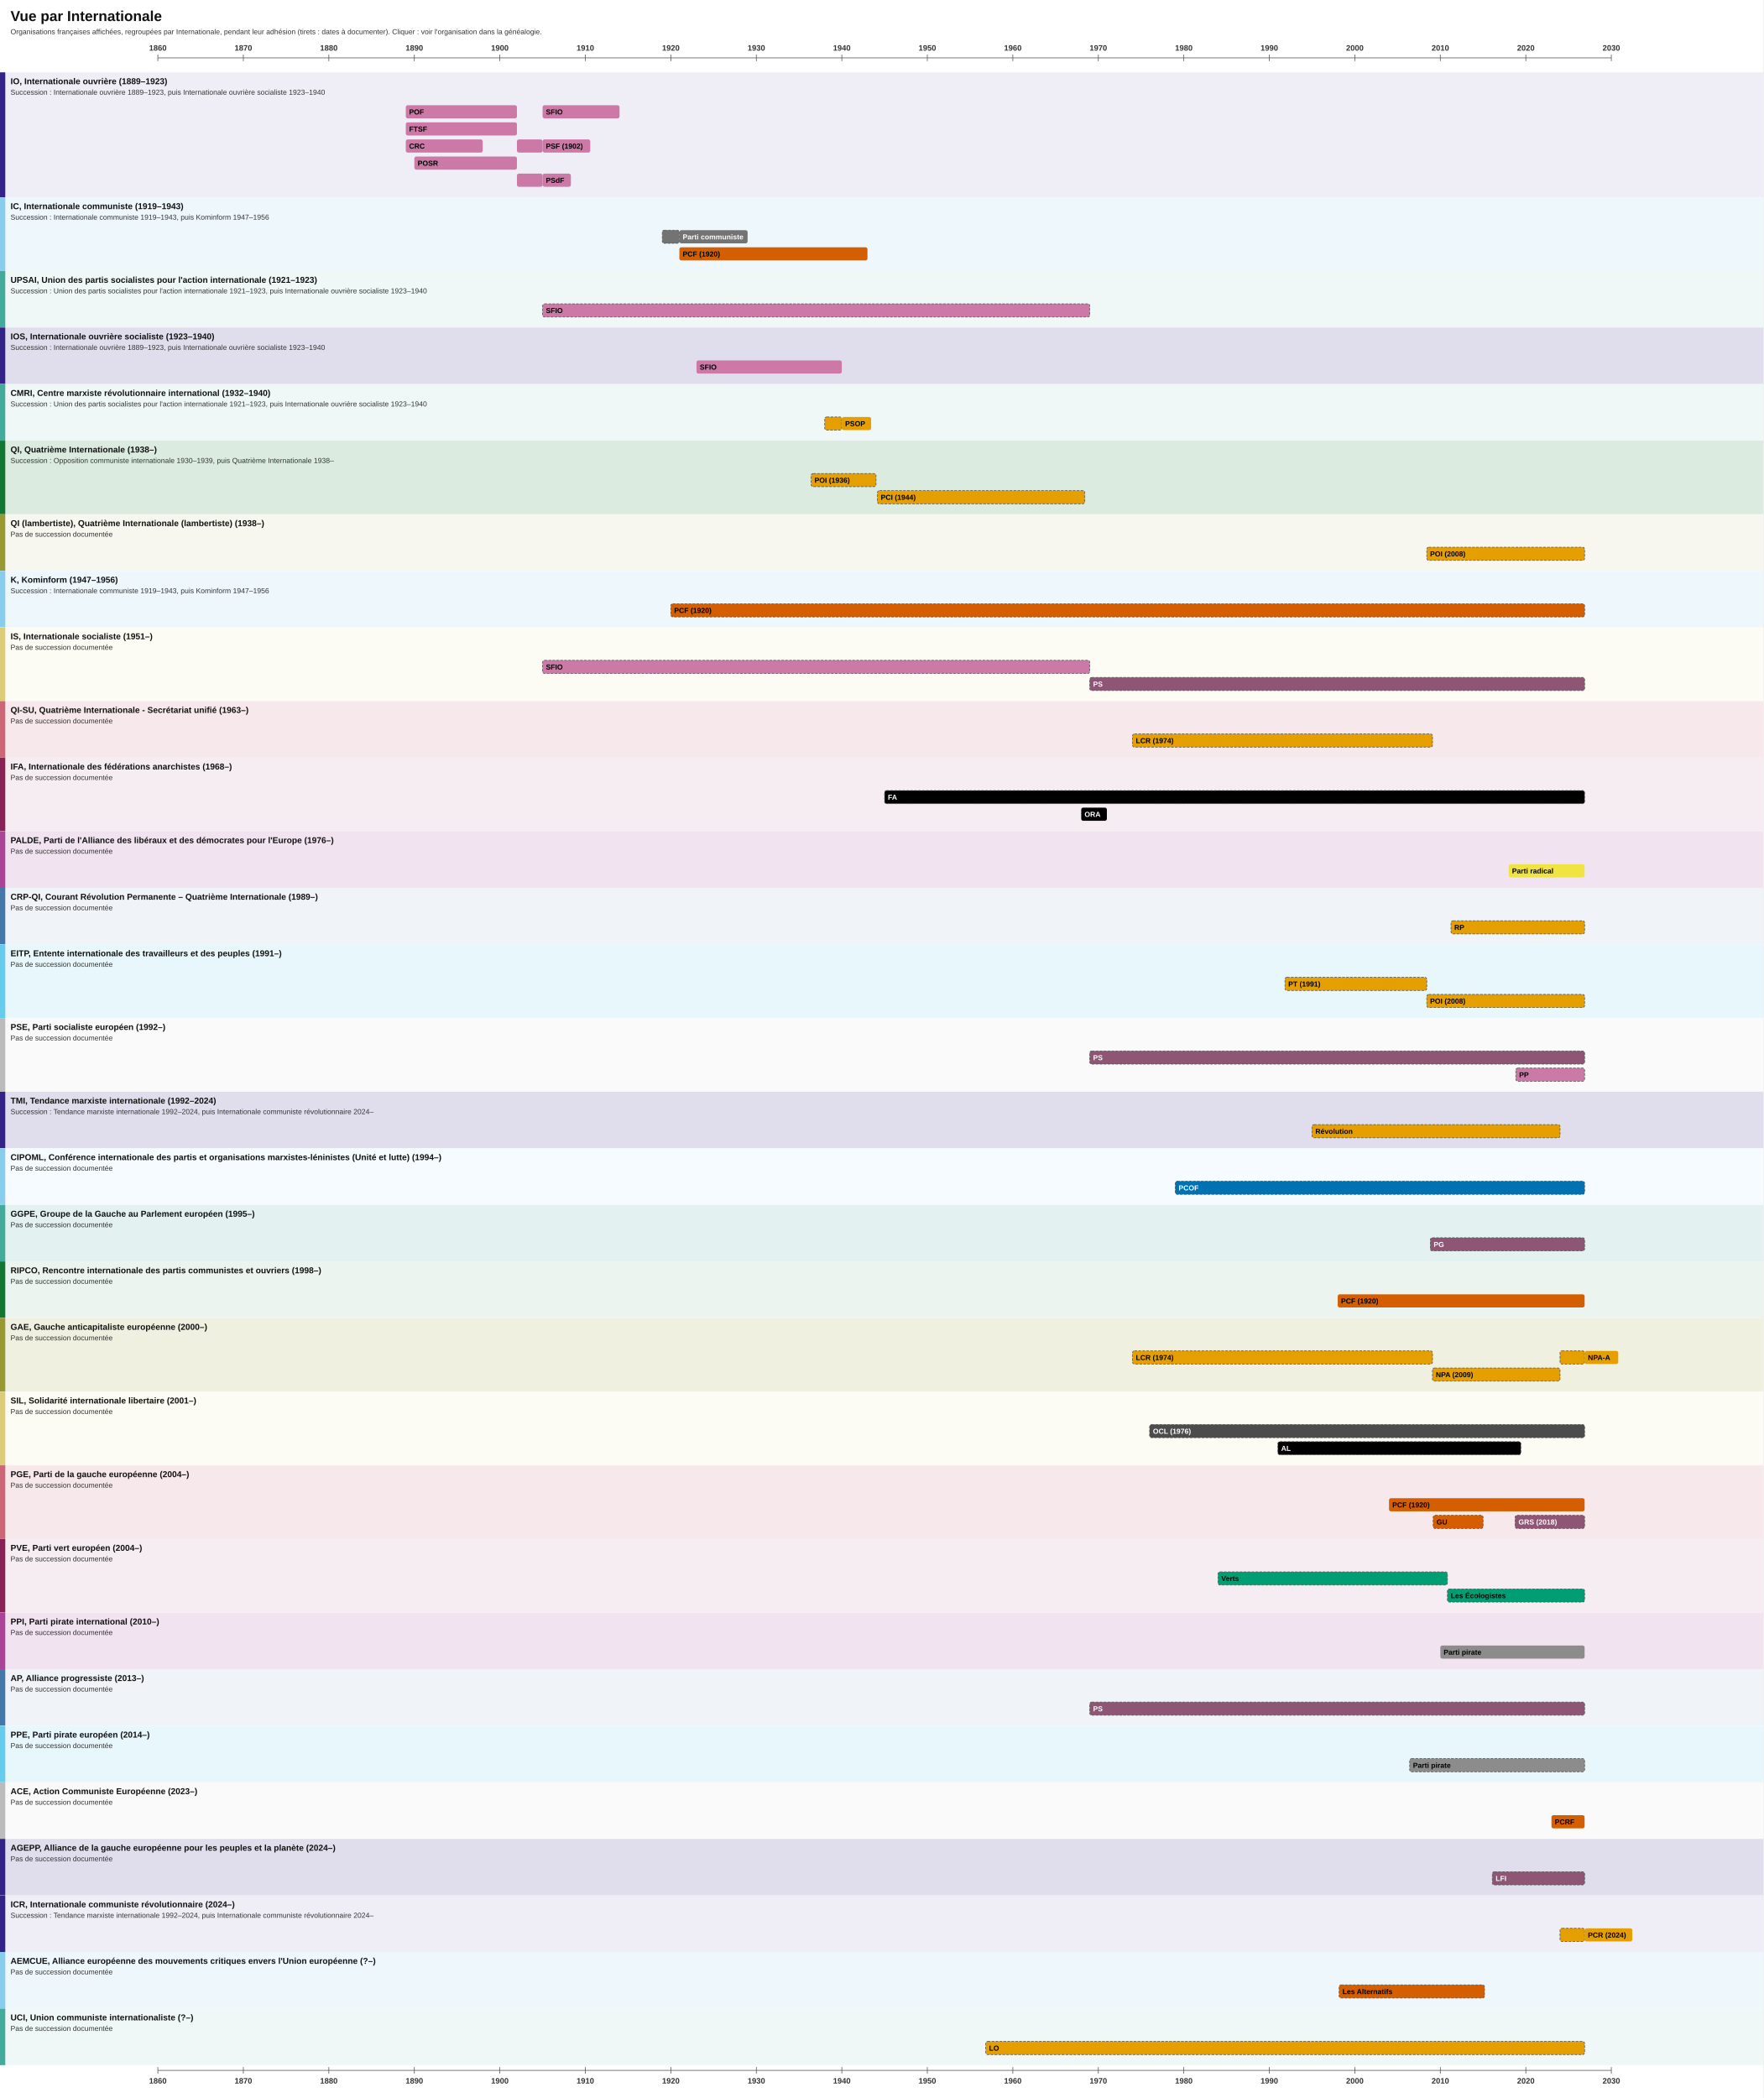
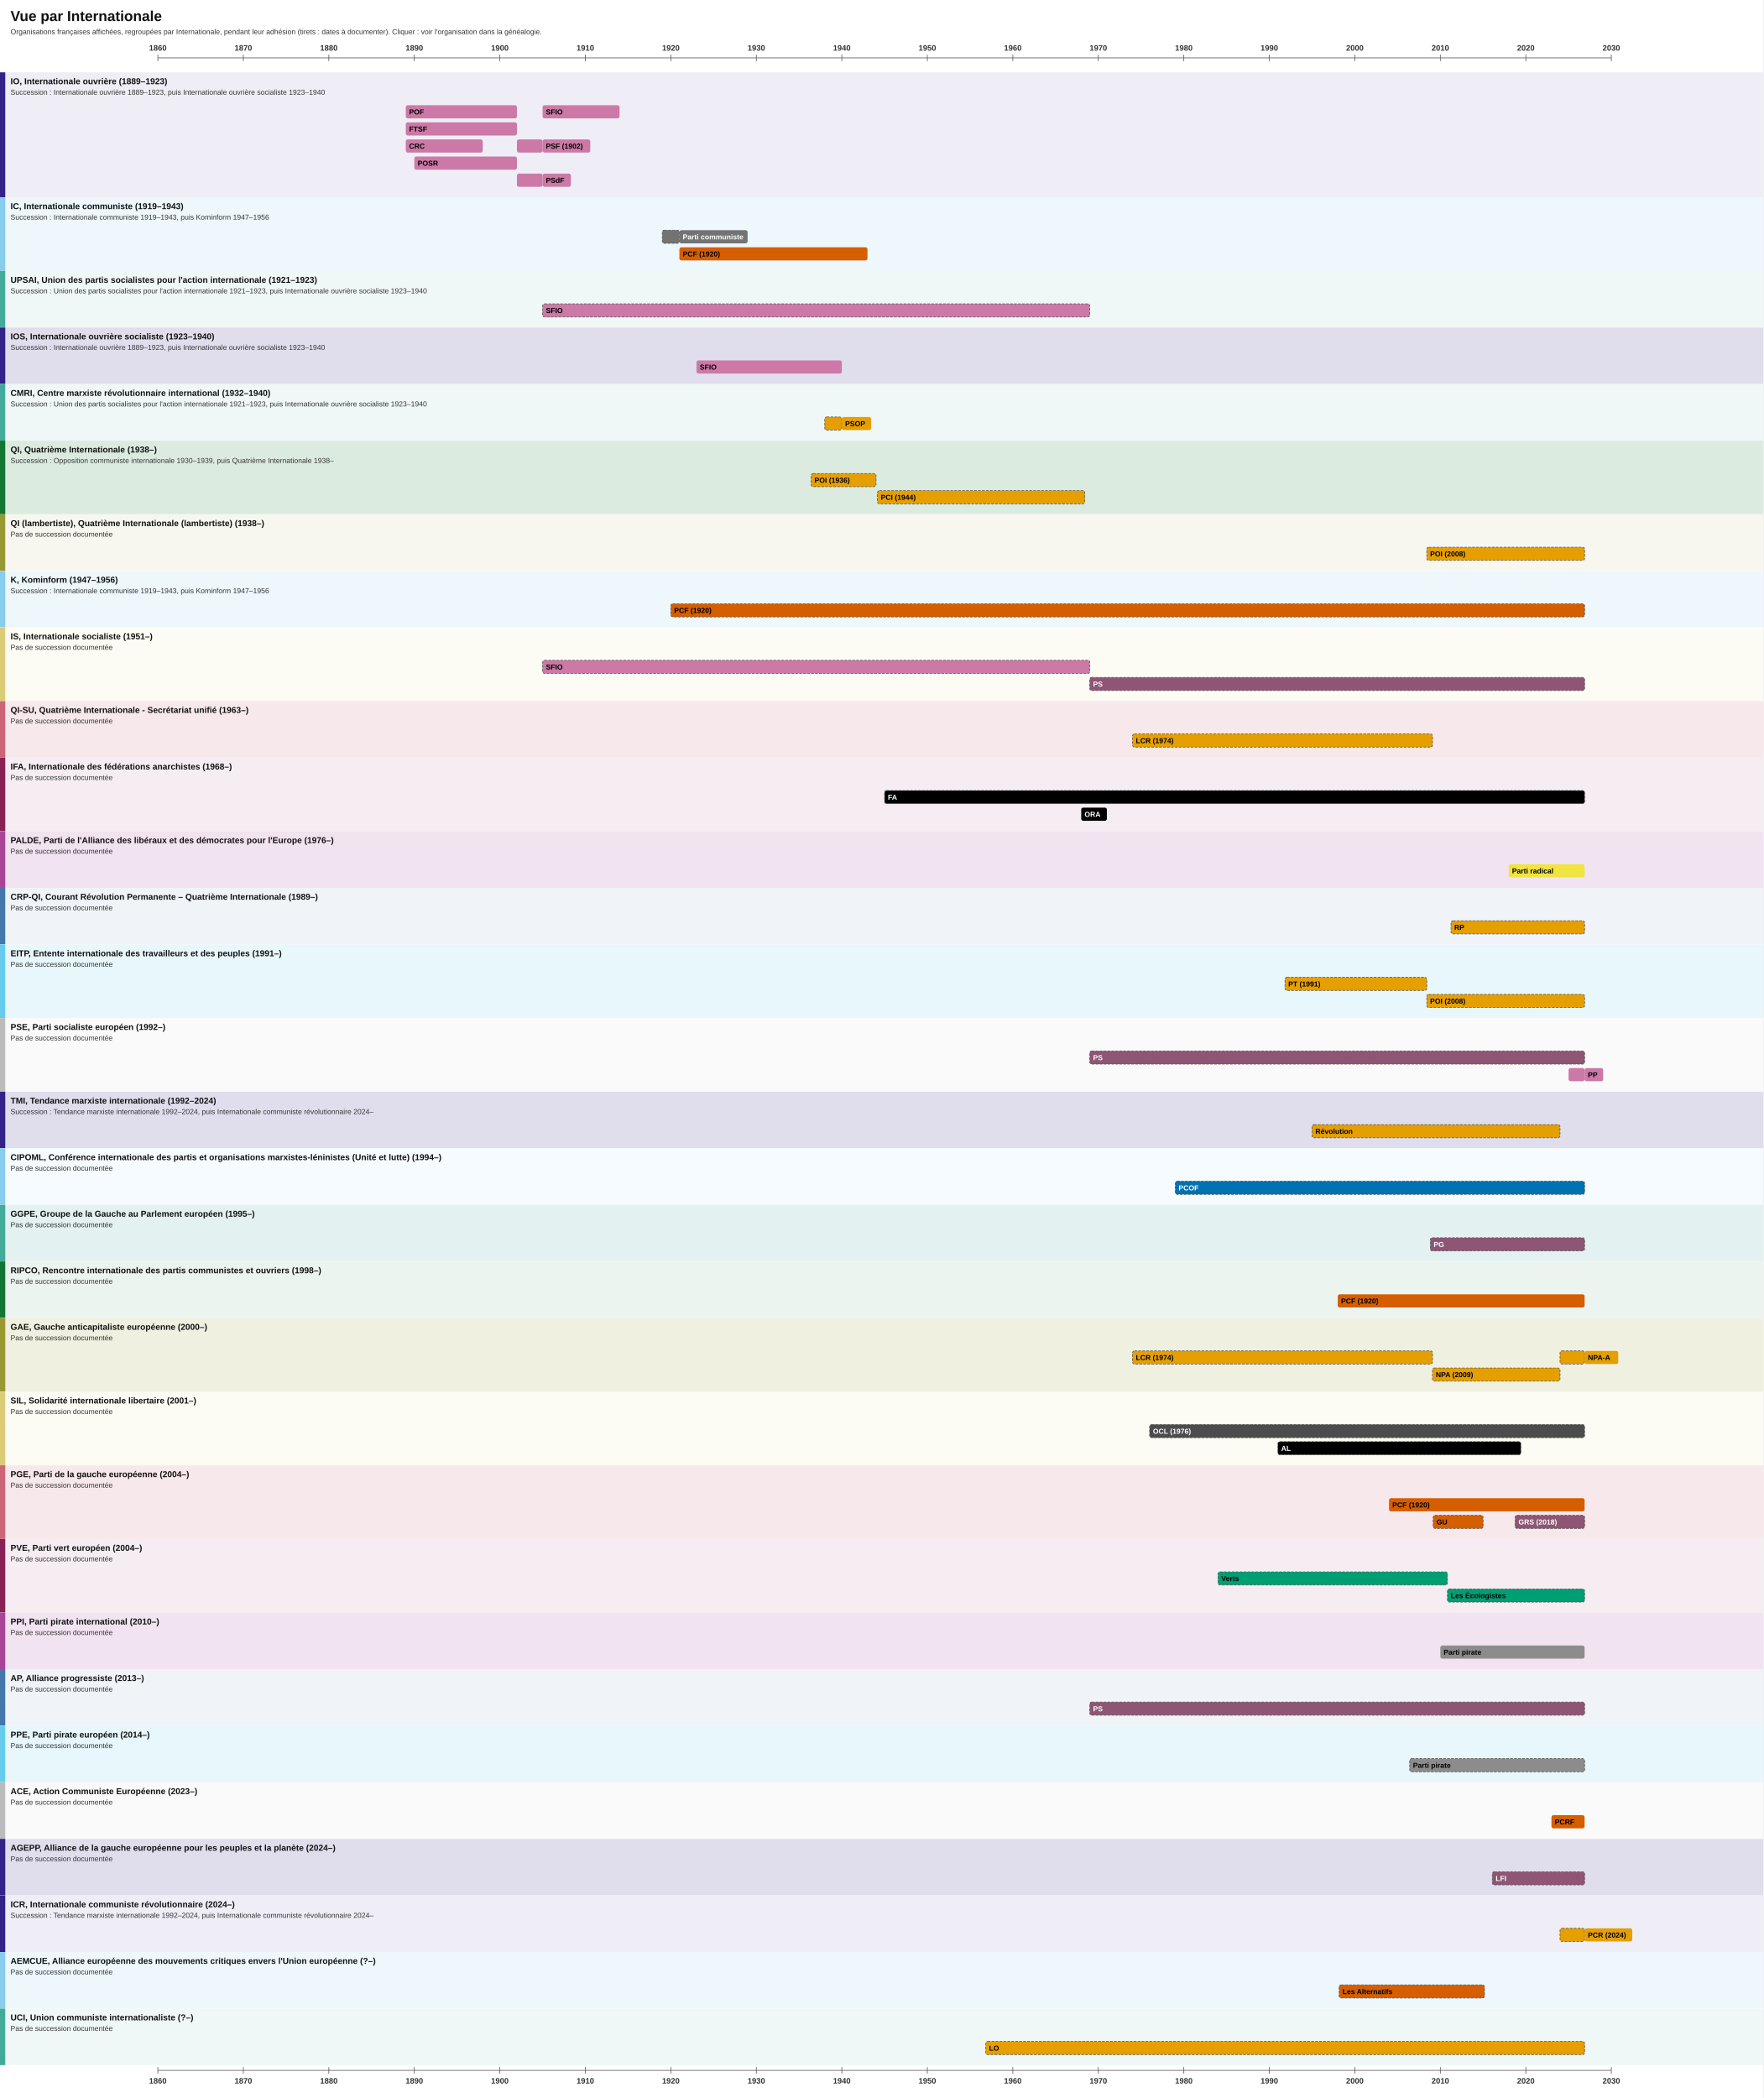
<svg xmlns="http://www.w3.org/2000/svg" id="vue-inter" width="2681" height="3190" viewBox="0 0 2681 3190" font-family="Arial, Helvetica, sans-serif">
  <rect width="2681" height="3190" fill="#FFFFFF" />
  <text x="16.0" y="32.0" font-size="22" font-family="Arial, Helvetica, sans-serif" font-weight="bold" fill="#111111" text-anchor="start" class="legende-t">Vue par Internationale</text>
  <text x="16.0" y="52.0" font-size="11" font-family="Arial, Helvetica, sans-serif" fill="#333333" text-anchor="start" class="legende-t">Organisations françaises affichées, regroupées par Internationale, pendant leur adhésion (tirets : dates à documenter). Cliquer : voir l'organisation dans la généalogie.</text>
  <line x1="240.0" x2="2450.0" y1="88" y2="88" stroke="#555555" />
  <line x1="240.0" x2="2450.0" y1="3148" y2="3148" stroke="#555555" />
  <line x1="240.0" x2="240.0" y1="83" y2="93" stroke="#555555" />
  <text x="240.0" y="77.0" font-size="12" font-family="Arial, Helvetica, sans-serif" font-weight="bold" fill="#333333" text-anchor="middle" class="axe-t">1860</text>
  <line x1="240.0" x2="240.0" y1="3143" y2="3153" stroke="#555555" />
  <text x="240.0" y="3168.0" font-size="12" font-family="Arial, Helvetica, sans-serif" font-weight="bold" fill="#333333" text-anchor="middle" class="axe-t">1860</text>
  <line x1="370.0" x2="370.0" y1="83" y2="93" stroke="#555555" />
  <text x="370.0" y="77.0" font-size="12" font-family="Arial, Helvetica, sans-serif" font-weight="bold" fill="#333333" text-anchor="middle" class="axe-t">1870</text>
  <line x1="370.0" x2="370.0" y1="3143" y2="3153" stroke="#555555" />
  <text x="370.0" y="3168.0" font-size="12" font-family="Arial, Helvetica, sans-serif" font-weight="bold" fill="#333333" text-anchor="middle" class="axe-t">1870</text>
  <line x1="500.0" x2="500.0" y1="83" y2="93" stroke="#555555" />
  <text x="500.0" y="77.0" font-size="12" font-family="Arial, Helvetica, sans-serif" font-weight="bold" fill="#333333" text-anchor="middle" class="axe-t">1880</text>
  <line x1="500.0" x2="500.0" y1="3143" y2="3153" stroke="#555555" />
  <text x="500.0" y="3168.0" font-size="12" font-family="Arial, Helvetica, sans-serif" font-weight="bold" fill="#333333" text-anchor="middle" class="axe-t">1880</text>
  <line x1="630.0" x2="630.0" y1="83" y2="93" stroke="#555555" />
  <text x="630.0" y="77.0" font-size="12" font-family="Arial, Helvetica, sans-serif" font-weight="bold" fill="#333333" text-anchor="middle" class="axe-t">1890</text>
  <line x1="630.0" x2="630.0" y1="3143" y2="3153" stroke="#555555" />
  <text x="630.0" y="3168.0" font-size="12" font-family="Arial, Helvetica, sans-serif" font-weight="bold" fill="#333333" text-anchor="middle" class="axe-t">1890</text>
  <line x1="760.0" x2="760.0" y1="83" y2="93" stroke="#555555" />
  <text x="760.0" y="77.0" font-size="12" font-family="Arial, Helvetica, sans-serif" font-weight="bold" fill="#333333" text-anchor="middle" class="axe-t">1900</text>
  <line x1="760.0" x2="760.0" y1="3143" y2="3153" stroke="#555555" />
  <text x="760.0" y="3168.0" font-size="12" font-family="Arial, Helvetica, sans-serif" font-weight="bold" fill="#333333" text-anchor="middle" class="axe-t">1900</text>
  <line x1="890.0" x2="890.0" y1="83" y2="93" stroke="#555555" />
  <text x="890.0" y="77.0" font-size="12" font-family="Arial, Helvetica, sans-serif" font-weight="bold" fill="#333333" text-anchor="middle" class="axe-t">1910</text>
  <line x1="890.0" x2="890.0" y1="3143" y2="3153" stroke="#555555" />
  <text x="890.0" y="3168.0" font-size="12" font-family="Arial, Helvetica, sans-serif" font-weight="bold" fill="#333333" text-anchor="middle" class="axe-t">1910</text>
  <line x1="1020.0" x2="1020.0" y1="83" y2="93" stroke="#555555" />
  <text x="1020.0" y="77.0" font-size="12" font-family="Arial, Helvetica, sans-serif" font-weight="bold" fill="#333333" text-anchor="middle" class="axe-t">1920</text>
  <line x1="1020.0" x2="1020.0" y1="3143" y2="3153" stroke="#555555" />
  <text x="1020.0" y="3168.0" font-size="12" font-family="Arial, Helvetica, sans-serif" font-weight="bold" fill="#333333" text-anchor="middle" class="axe-t">1920</text>
  <line x1="1150.0" x2="1150.0" y1="83" y2="93" stroke="#555555" />
  <text x="1150.0" y="77.0" font-size="12" font-family="Arial, Helvetica, sans-serif" font-weight="bold" fill="#333333" text-anchor="middle" class="axe-t">1930</text>
  <line x1="1150.0" x2="1150.0" y1="3143" y2="3153" stroke="#555555" />
  <text x="1150.0" y="3168.0" font-size="12" font-family="Arial, Helvetica, sans-serif" font-weight="bold" fill="#333333" text-anchor="middle" class="axe-t">1930</text>
  <line x1="1280.0" x2="1280.0" y1="83" y2="93" stroke="#555555" />
  <text x="1280.0" y="77.0" font-size="12" font-family="Arial, Helvetica, sans-serif" font-weight="bold" fill="#333333" text-anchor="middle" class="axe-t">1940</text>
  <line x1="1280.0" x2="1280.0" y1="3143" y2="3153" stroke="#555555" />
  <text x="1280.0" y="3168.0" font-size="12" font-family="Arial, Helvetica, sans-serif" font-weight="bold" fill="#333333" text-anchor="middle" class="axe-t">1940</text>
  <line x1="1410.0" x2="1410.0" y1="83" y2="93" stroke="#555555" />
  <text x="1410.0" y="77.0" font-size="12" font-family="Arial, Helvetica, sans-serif" font-weight="bold" fill="#333333" text-anchor="middle" class="axe-t">1950</text>
  <line x1="1410.0" x2="1410.0" y1="3143" y2="3153" stroke="#555555" />
  <text x="1410.0" y="3168.0" font-size="12" font-family="Arial, Helvetica, sans-serif" font-weight="bold" fill="#333333" text-anchor="middle" class="axe-t">1950</text>
  <line x1="1540.0" x2="1540.0" y1="83" y2="93" stroke="#555555" />
  <text x="1540.0" y="77.0" font-size="12" font-family="Arial, Helvetica, sans-serif" font-weight="bold" fill="#333333" text-anchor="middle" class="axe-t">1960</text>
  <line x1="1540.0" x2="1540.0" y1="3143" y2="3153" stroke="#555555" />
  <text x="1540.0" y="3168.0" font-size="12" font-family="Arial, Helvetica, sans-serif" font-weight="bold" fill="#333333" text-anchor="middle" class="axe-t">1960</text>
  <line x1="1670.0" x2="1670.0" y1="83" y2="93" stroke="#555555" />
  <text x="1670.0" y="77.0" font-size="12" font-family="Arial, Helvetica, sans-serif" font-weight="bold" fill="#333333" text-anchor="middle" class="axe-t">1970</text>
  <line x1="1670.0" x2="1670.0" y1="3143" y2="3153" stroke="#555555" />
  <text x="1670.0" y="3168.0" font-size="12" font-family="Arial, Helvetica, sans-serif" font-weight="bold" fill="#333333" text-anchor="middle" class="axe-t">1970</text>
  <line x1="1800.0" x2="1800.0" y1="83" y2="93" stroke="#555555" />
  <text x="1800.0" y="77.0" font-size="12" font-family="Arial, Helvetica, sans-serif" font-weight="bold" fill="#333333" text-anchor="middle" class="axe-t">1980</text>
  <line x1="1800.0" x2="1800.0" y1="3143" y2="3153" stroke="#555555" />
  <text x="1800.0" y="3168.0" font-size="12" font-family="Arial, Helvetica, sans-serif" font-weight="bold" fill="#333333" text-anchor="middle" class="axe-t">1980</text>
  <line x1="1930.0" x2="1930.0" y1="83" y2="93" stroke="#555555" />
  <text x="1930.0" y="77.0" font-size="12" font-family="Arial, Helvetica, sans-serif" font-weight="bold" fill="#333333" text-anchor="middle" class="axe-t">1990</text>
  <line x1="1930.0" x2="1930.0" y1="3143" y2="3153" stroke="#555555" />
  <text x="1930.0" y="3168.0" font-size="12" font-family="Arial, Helvetica, sans-serif" font-weight="bold" fill="#333333" text-anchor="middle" class="axe-t">1990</text>
  <line x1="2060.0" x2="2060.0" y1="83" y2="93" stroke="#555555" />
  <text x="2060.0" y="77.0" font-size="12" font-family="Arial, Helvetica, sans-serif" font-weight="bold" fill="#333333" text-anchor="middle" class="axe-t">2000</text>
  <line x1="2060.0" x2="2060.0" y1="3143" y2="3153" stroke="#555555" />
  <text x="2060.0" y="3168.0" font-size="12" font-family="Arial, Helvetica, sans-serif" font-weight="bold" fill="#333333" text-anchor="middle" class="axe-t">2000</text>
  <line x1="2190.0" x2="2190.0" y1="83" y2="93" stroke="#555555" />
  <text x="2190.0" y="77.0" font-size="12" font-family="Arial, Helvetica, sans-serif" font-weight="bold" fill="#333333" text-anchor="middle" class="axe-t">2010</text>
  <line x1="2190.0" x2="2190.0" y1="3143" y2="3153" stroke="#555555" />
  <text x="2190.0" y="3168.0" font-size="12" font-family="Arial, Helvetica, sans-serif" font-weight="bold" fill="#333333" text-anchor="middle" class="axe-t">2010</text>
  <line x1="2320.0" x2="2320.0" y1="83" y2="93" stroke="#555555" />
  <text x="2320.0" y="77.0" font-size="12" font-family="Arial, Helvetica, sans-serif" font-weight="bold" fill="#333333" text-anchor="middle" class="axe-t">2020</text>
  <line x1="2320.0" x2="2320.0" y1="3143" y2="3153" stroke="#555555" />
  <text x="2320.0" y="3168.0" font-size="12" font-family="Arial, Helvetica, sans-serif" font-weight="bold" fill="#333333" text-anchor="middle" class="axe-t">2020</text>
  <line x1="2450.0" x2="2450.0" y1="83" y2="93" stroke="#555555" />
  <text x="2450.0" y="77.0" font-size="12" font-family="Arial, Helvetica, sans-serif" font-weight="bold" fill="#333333" text-anchor="middle" class="axe-t">2030</text>
  <line x1="2450.0" x2="2450.0" y1="3143" y2="3153" stroke="#555555" />
  <text x="2450.0" y="3168.0" font-size="12" font-family="Arial, Helvetica, sans-serif" font-weight="bold" fill="#333333" text-anchor="middle" class="axe-t">2030</text>
  <g class="bande-inter" data-intl="Q188592">
    <rect x="0" y="110" width="2681" height="190" fill="#EFEDF5" />
    <rect x="0" y="110" width="8" height="190" fill="#332288" />
    <text x="16.0" y="128.0" font-size="13" font-family="Arial, Helvetica, sans-serif" font-weight="bold" fill="#111111" text-anchor="start" class="voie-t">IO, Internationale ouvrière (1889–1923)</text>
    <text x="16.0" y="144.0" font-size="11" font-family="Arial, Helvetica, sans-serif" fill="#333333" text-anchor="start" class="voie-t">Succession : Internationale ouvrière 1889–1923, puis Internationale ouvrière socialiste 1923–1940</text>
    <a href="arbre.html#Q2451197">
      <g class="membre" data-id="Q2451197">
        <rect x="617.00" y="160.00" width="169.00" height="20" rx="3" fill="#CC79A7" />
        <text x="622.0" y="174.0" font-size="11" font-family="Arial, Helvetica, sans-serif" font-weight="bold" fill="#000000" text-anchor="start" class="tag-t">POF</text>
      </g>
    </a>
    <a href="arbre.html#Q3091718">
      <g class="membre" data-id="Q3091718">
        <rect x="617.00" y="186.00" width="169.00" height="20" rx="3" fill="#CC79A7" />
        <text x="622.0" y="200.0" font-size="11" font-family="Arial, Helvetica, sans-serif" font-weight="bold" fill="#000000" text-anchor="start" class="tag-t">FTSF</text>
      </g>
    </a>
    <a href="arbre.html#Q928279">
      <g class="membre" data-id="Q928279">
        <rect x="617.00" y="212.00" width="117.00" height="20" rx="3" fill="#CC79A7" />
        <text x="622.0" y="226.0" font-size="11" font-family="Arial, Helvetica, sans-serif" font-weight="bold" fill="#000000" text-anchor="start" class="tag-t">CRC</text>
      </g>
    </a>
    <a href="arbre.html#Q2705289">
      <g class="membre" data-id="Q2705289">
        <rect x="630.00" y="238.00" width="156.00" height="20" rx="3" fill="#CC79A7" />
        <text x="635.0" y="252.0" font-size="11" font-family="Arial, Helvetica, sans-serif" font-weight="bold" fill="#000000" text-anchor="start" class="tag-t">POSR</text>
      </g>
    </a>
    <a href="arbre.html#Q2379359">
      <g class="membre" data-id="Q2379359">
        <rect x="786.00" y="212.00" width="39.00" height="20" rx="3" fill="#CC79A7" />
        <rect x="825.00" y="212.00" width="72.50" height="20" rx="3" fill="#CC79A7" />
        <text x="830.0" y="226.0" font-size="11" font-family="Arial, Helvetica, sans-serif" font-weight="bold" fill="#000000" text-anchor="start" class="tag-t">PSF (1902)</text>
      </g>
    </a>
    <a href="arbre.html#Q3176156">
      <g class="membre" data-id="Q3176156">
        <rect x="786.00" y="264.00" width="39.00" height="20" rx="3" fill="#CC79A7" />
        <rect x="825.00" y="264.00" width="43.02" height="20" rx="3" fill="#CC79A7" />
        <text x="830.0" y="278.0" font-size="11" font-family="Arial, Helvetica, sans-serif" font-weight="bold" fill="#000000" text-anchor="start" class="tag-t">PSdF</text>
      </g>
    </a>
    <a href="arbre.html#Q1332068">
      <g class="membre" data-id="Q1332068">
        <rect x="825.00" y="160.00" width="117.00" height="20" rx="3" fill="#CC79A7" />
        <text x="830.0" y="174.0" font-size="11" font-family="Arial, Helvetica, sans-serif" font-weight="bold" fill="#000000" text-anchor="start" class="tag-t">SFIO</text>
      </g>
    </a>
  </g>
  <g class="bande-inter" data-intl="Q163931">
    <rect x="0" y="300" width="2681" height="112" fill="#EDF7FC" />
    <rect x="0" y="300" width="8" height="112" fill="#88CCEE" />
    <text x="16.0" y="318.0" font-size="13" font-family="Arial, Helvetica, sans-serif" font-weight="bold" fill="#111111" text-anchor="start" class="voie-t">IC, Internationale communiste (1919–1943)</text>
    <text x="16.0" y="334.0" font-size="11" font-family="Arial, Helvetica, sans-serif" fill="#333333" text-anchor="start" class="voie-t">Succession : Internationale communiste 1919–1943, puis Kominform 1947–1956</text>
    <a href="arbre.html#Q3366212">
      <g class="membre" data-id="Q3366212">
        <rect x="1007.00" y="350.00" width="26.00" height="20" rx="3" fill="#737373" stroke="#555555" stroke-dasharray="4 2" />
        <rect x="1033.00" y="350.00" width="103.74" height="20" rx="3" fill="#737373" />
        <text x="1038.0" y="364.0" font-size="11" font-family="Arial, Helvetica, sans-serif" font-weight="bold" fill="#FFFFFF" text-anchor="start" class="tag-t">Parti communiste</text>
      </g>
    </a>
    <a href="arbre.html#Q192821">
      <g class="membre" data-id="Q192821">
        <rect x="1033.00" y="376.00" width="286.00" height="20" rx="3" fill="#D55E00" />
        <text x="1038.0" y="390.0" font-size="11" font-family="Arial, Helvetica, sans-serif" font-weight="bold" fill="#000000" text-anchor="start" class="tag-t">PCF (1920)</text>
      </g>
    </a>
  </g>
  <g class="bande-inter" data-intl="Q698677">
    <rect x="0" y="412" width="2681" height="86" fill="#F0F8F7" />
    <rect x="0" y="412" width="8" height="86" fill="#44AA99" />
    <text x="16.0" y="430.0" font-size="13" font-family="Arial, Helvetica, sans-serif" font-weight="bold" fill="#111111" text-anchor="start" class="voie-t">UPSAI, Union des partis socialistes pour l'action internationale (1921–1923)</text>
    <text x="16.0" y="446.0" font-size="11" font-family="Arial, Helvetica, sans-serif" fill="#333333" text-anchor="start" class="voie-t">Succession : Union des partis socialistes pour l'action internationale 1921–1923, puis Internationale ouvrière socialiste 1923–1940</text>
    <a href="arbre.html#Q1332068">
      <g class="membre" data-id="Q1332068">
        <rect x="825.00" y="462.00" width="832.00" height="20" rx="3" fill="#CC79A7" stroke="#555555" stroke-dasharray="4 2" />
        <text x="830.0" y="476.0" font-size="11" font-family="Arial, Helvetica, sans-serif" font-weight="bold" fill="#000000" text-anchor="start" class="tag-t">SFIO</text>
      </g>
    </a>
  </g>
  <g class="bande-inter" data-intl="Q703593">
    <rect x="0" y="498" width="2681" height="86" fill="#E0DEED" />
    <rect x="0" y="498" width="8" height="86" fill="#332288" />
    <text x="16.0" y="516.0" font-size="13" font-family="Arial, Helvetica, sans-serif" font-weight="bold" fill="#111111" text-anchor="start" class="voie-t">IOS, Internationale ouvrière socialiste (1923–1940)</text>
    <text x="16.0" y="532.0" font-size="11" font-family="Arial, Helvetica, sans-serif" fill="#333333" text-anchor="start" class="voie-t">Succession : Internationale ouvrière 1889–1923, puis Internationale ouvrière socialiste 1923–1940</text>
    <a href="arbre.html#Q1332068">
      <g class="membre" data-id="Q1332068">
        <rect x="1059.00" y="548.00" width="221.00" height="20" rx="3" fill="#CC79A7" />
        <text x="1064.0" y="562.0" font-size="11" font-family="Arial, Helvetica, sans-serif" font-weight="bold" fill="#000000" text-anchor="start" class="tag-t">SFIO</text>
      </g>
    </a>
  </g>
  <g class="bande-inter" data-intl="Q1423578">
    <rect x="0" y="584" width="2681" height="86" fill="#F0F8F7" />
    <rect x="0" y="584" width="8" height="86" fill="#44AA99" />
    <text x="16.0" y="602.0" font-size="13" font-family="Arial, Helvetica, sans-serif" font-weight="bold" fill="#111111" text-anchor="start" class="voie-t">CMRI, Centre marxiste révolutionnaire international (1932–1940)</text>
    <text x="16.0" y="618.0" font-size="11" font-family="Arial, Helvetica, sans-serif" fill="#333333" text-anchor="start" class="voie-t">Succession : Union des partis socialistes pour l'action internationale 1921–1923, puis Internationale ouvrière socialiste 1923–1940</text>
    <a href="arbre.html#Q3366769">
      <g class="membre" data-id="Q3366769">
        <rect x="1254.00" y="634.00" width="26.00" height="20" rx="3" fill="#E69F00" stroke="#555555" stroke-dasharray="4 2" />
        <rect x="1280.00" y="634.00" width="44.56" height="20" rx="3" fill="#E69F00" />
        <text x="1285.0" y="648.0" font-size="11" font-family="Arial, Helvetica, sans-serif" font-weight="bold" fill="#000000" text-anchor="start" class="tag-t">PSOP</text>
      </g>
    </a>
  </g>
  <g class="bande-inter" data-intl="Q206682">
    <rect x="0" y="670" width="2681" height="112" fill="#DBEBE0" />
    <rect x="0" y="670" width="8" height="112" fill="#117733" />
    <text x="16.0" y="688.0" font-size="13" font-family="Arial, Helvetica, sans-serif" font-weight="bold" fill="#111111" text-anchor="start" class="voie-t">QI, Quatrième Internationale (1938–)</text>
    <text x="16.0" y="704.0" font-size="11" font-family="Arial, Helvetica, sans-serif" fill="#333333" text-anchor="start" class="voie-t">Succession : Opposition communiste internationale 1930–1939, puis Quatrième Internationale 1938–</text>
    <a href="arbre.html#Q538664">
      <g class="membre" data-id="Q538664">
        <rect x="1233.42" y="720.00" width="98.58" height="20" rx="3" fill="#E69F00" stroke="#555555" stroke-dasharray="4 2" />
        <text x="1238.4" y="734.0" font-size="11" font-family="Arial, Helvetica, sans-serif" font-weight="bold" fill="#000000" text-anchor="start" class="tag-t">POI (1936)</text>
      </g>
    </a>
    <a href="arbre.html#Q1393793">
      <g class="membre" data-id="Q1393793">
        <rect x="1334.17" y="746.00" width="315.25" height="20" rx="3" fill="#E69F00" stroke="#555555" stroke-dasharray="4 2" />
        <text x="1339.2" y="760.0" font-size="11" font-family="Arial, Helvetica, sans-serif" font-weight="bold" fill="#000000" text-anchor="start" class="tag-t">PCI (1944)</text>
      </g>
    </a>
  </g>
  <g class="bande-inter" data-intl="Q1984016">
    <rect x="0" y="782" width="2681" height="86" fill="#F7F7EF" />
    <rect x="0" y="782" width="8" height="86" fill="#999933" />
    <text x="16.0" y="800.0" font-size="13" font-family="Arial, Helvetica, sans-serif" font-weight="bold" fill="#111111" text-anchor="start" class="voie-t">QI (lambertiste), Quatrième Internationale (lambertiste) (1938–)</text>
    <text x="16.0" y="816.0" font-size="11" font-family="Arial, Helvetica, sans-serif" fill="#333333" text-anchor="start" class="voie-t">Pas de succession documentée</text>
    <a href="arbre.html#Q2638999">
      <g class="membre" data-id="Q2638999">
        <rect x="2169.42" y="832.00" width="239.95" height="20" rx="3" fill="#E69F00" stroke="#555555" stroke-dasharray="4 2" />
        <text x="2174.4" y="846.0" font-size="11" font-family="Arial, Helvetica, sans-serif" font-weight="bold" fill="#000000" text-anchor="start" class="tag-t">POI (2008)</text>
      </g>
    </a>
  </g>
  <g class="bande-inter" data-intl="Q183533">
    <rect x="0" y="868" width="2681" height="86" fill="#EDF7FC" />
    <rect x="0" y="868" width="8" height="86" fill="#88CCEE" />
    <text x="16.0" y="886.0" font-size="13" font-family="Arial, Helvetica, sans-serif" font-weight="bold" fill="#111111" text-anchor="start" class="voie-t">K, Kominform (1947–1956)</text>
    <text x="16.0" y="902.0" font-size="11" font-family="Arial, Helvetica, sans-serif" fill="#333333" text-anchor="start" class="voie-t">Succession : Internationale communiste 1919–1943, puis Kominform 1947–1956</text>
    <a href="arbre.html#Q192821">
      <g class="membre" data-id="Q192821">
        <rect x="1020.00" y="918.00" width="1389.37" height="20" rx="3" fill="#D55E00" stroke="#555555" stroke-dasharray="4 2" />
        <text x="1025.0" y="932.0" font-size="11" font-family="Arial, Helvetica, sans-serif" font-weight="bold" fill="#000000" text-anchor="start" class="tag-t">PCF (1920)</text>
      </g>
    </a>
  </g>
  <g class="bande-inter" data-intl="Q159454">
    <rect x="0" y="954" width="2681" height="112" fill="#FCFBF4" />
    <rect x="0" y="954" width="8" height="112" fill="#DDCC77" />
    <text x="16.0" y="972.0" font-size="13" font-family="Arial, Helvetica, sans-serif" font-weight="bold" fill="#111111" text-anchor="start" class="voie-t">IS, Internationale socialiste (1951–)</text>
    <text x="16.0" y="988.0" font-size="11" font-family="Arial, Helvetica, sans-serif" fill="#333333" text-anchor="start" class="voie-t">Pas de succession documentée</text>
    <a href="arbre.html#Q1332068">
      <g class="membre" data-id="Q1332068">
        <rect x="825.00" y="1004.00" width="832.00" height="20" rx="3" fill="#CC79A7" stroke="#555555" stroke-dasharray="4 2" />
        <text x="830.0" y="1018.0" font-size="11" font-family="Arial, Helvetica, sans-serif" font-weight="bold" fill="#000000" text-anchor="start" class="tag-t">SFIO</text>
      </g>
    </a>
    <a href="arbre.html#Q170972">
      <g class="membre" data-id="Q170972">
        <rect x="1657.00" y="1030.00" width="752.37" height="20" rx="3" fill="#8F5575" stroke="#555555" stroke-dasharray="4 2" />
        <text x="1662.0" y="1044.0" font-size="11" font-family="Arial, Helvetica, sans-serif" font-weight="bold" fill="#FFFFFF" text-anchor="start" class="tag-t">PS</text>
      </g>
    </a>
  </g>
  <g class="bande-inter" data-intl="Q2634710">
    <rect x="0" y="1066" width="2681" height="86" fill="#F7E8EB" />
    <rect x="0" y="1066" width="8" height="86" fill="#CC6677" />
    <text x="16.0" y="1084.0" font-size="13" font-family="Arial, Helvetica, sans-serif" font-weight="bold" fill="#111111" text-anchor="start" class="voie-t">QI-SU, Quatrième Internationale - Secrétariat unifié (1963–)</text>
    <text x="16.0" y="1100.0" font-size="11" font-family="Arial, Helvetica, sans-serif" fill="#333333" text-anchor="start" class="voie-t">Pas de succession documentée</text>
    <a href="arbre.html#Q862627">
      <g class="membre" data-id="Q862627">
        <rect x="1722.00" y="1116.00" width="456.08" height="20" rx="3" fill="#E69F00" stroke="#555555" stroke-dasharray="4 2" />
        <text x="1727.0" y="1130.0" font-size="11" font-family="Arial, Helvetica, sans-serif" font-weight="bold" fill="#000000" text-anchor="start" class="tag-t">LCR (1974)</text>
      </g>
    </a>
  </g>
  <g class="bande-inter" data-intl="Q133795">
    <rect x="0" y="1152" width="2681" height="112" fill="#F5EDF1" />
    <rect x="0" y="1152" width="8" height="112" fill="#882255" />
    <text x="16.0" y="1170.0" font-size="13" font-family="Arial, Helvetica, sans-serif" font-weight="bold" fill="#111111" text-anchor="start" class="voie-t">IFA, Internationale des fédérations anarchistes (1968–)</text>
    <text x="16.0" y="1186.0" font-size="11" font-family="Arial, Helvetica, sans-serif" fill="#333333" text-anchor="start" class="voie-t">Pas de succession documentée</text>
    <a href="arbre.html#Q3091443">
      <g class="membre" data-id="Q3091443">
        <rect x="1345.00" y="1202.00" width="1064.37" height="20" rx="3" fill="#000000" stroke="#555555" stroke-dasharray="4 2" />
        <text x="1350.0" y="1216.0" font-size="11" font-family="Arial, Helvetica, sans-serif" font-weight="bold" fill="#FFFFFF" text-anchor="start" class="tag-t">FA</text>
      </g>
    </a>
    <a href="arbre.html#Q3356082">
      <g class="membre" data-id="Q3356082">
        <rect x="1644.00" y="1228.00" width="39.00" height="20" rx="3" fill="#000000" />
        <text x="1649.0" y="1242.0" font-size="11" font-family="Arial, Helvetica, sans-serif" font-weight="bold" fill="#FFFFFF" text-anchor="start" class="tag-t">ORA</text>
      </g>
    </a>
  </g>
  <g class="bande-inter" data-intl="Q25079">
    <rect x="0" y="1264" width="2681" height="86" fill="#F2E3F0" />
    <rect x="0" y="1264" width="8" height="86" fill="#AA4499" />
    <text x="16.0" y="1282.0" font-size="13" font-family="Arial, Helvetica, sans-serif" font-weight="bold" fill="#111111" text-anchor="start" class="voie-t">PALDE, Parti de l'Alliance des libéraux et des démocrates pour l'Europe (1976–)</text>
    <text x="16.0" y="1298.0" font-size="11" font-family="Arial, Helvetica, sans-serif" fill="#333333" text-anchor="start" class="voie-t">Pas de succession documentée</text>
    <a href="arbre.html#Q1542710">
      <g class="membre" data-id="Q1542710">
        <rect x="2294.00" y="1314.00" width="115.37" height="20" rx="3" fill="#F0E442" />
        <text x="2299.0" y="1328.0" font-size="11" font-family="Arial, Helvetica, sans-serif" font-weight="bold" fill="#000000" text-anchor="start" class="tag-t">Parti radical</text>
      </g>
    </a>
  </g>
  <g class="bande-inter" data-intl="Q2455815">
    <rect x="0" y="1350" width="2681" height="86" fill="#F0F4F8" />
    <rect x="0" y="1350" width="8" height="86" fill="#4477AA" />
    <text x="16.0" y="1368.0" font-size="13" font-family="Arial, Helvetica, sans-serif" font-weight="bold" fill="#111111" text-anchor="start" class="voie-t">CRP-QI, Courant Révolution Permanente – Quatrième Internationale (1989–)</text>
    <text x="16.0" y="1384.0" font-size="11" font-family="Arial, Helvetica, sans-serif" fill="#333333" text-anchor="start" class="voie-t">Pas de succession documentée</text>
    <a href="arbre.html#Q22981822">
      <g class="membre" data-id="Q22981822">
        <rect x="2206.25" y="1400.00" width="203.12" height="20" rx="3" fill="#E69F00" stroke="#555555" stroke-dasharray="4 2" />
        <text x="2211.2" y="1414.0" font-size="11" font-family="Arial, Helvetica, sans-serif" font-weight="bold" fill="#000000" text-anchor="start" class="tag-t">RP</text>
      </g>
    </a>
  </g>
  <g class="bande-inter" data-intl="Q3055019">
    <rect x="0" y="1436" width="2681" height="112" fill="#E8F7FC" />
    <rect x="0" y="1436" width="8" height="112" fill="#66CCEE" />
    <text x="16.0" y="1454.0" font-size="13" font-family="Arial, Helvetica, sans-serif" font-weight="bold" fill="#111111" text-anchor="start" class="voie-t">EITP, Entente internationale des travailleurs et des peuples (1991–)</text>
    <text x="16.0" y="1470.0" font-size="11" font-family="Arial, Helvetica, sans-serif" fill="#333333" text-anchor="start" class="voie-t">Pas de succession documentée</text>
    <a href="arbre.html#Q628594">
      <g class="membre" data-id="Q628594">
        <rect x="1953.83" y="1486.00" width="215.58" height="20" rx="3" fill="#E69F00" stroke="#555555" stroke-dasharray="4 2" />
        <text x="1958.8" y="1500.0" font-size="11" font-family="Arial, Helvetica, sans-serif" font-weight="bold" fill="#000000" text-anchor="start" class="tag-t">PT (1991)</text>
      </g>
    </a>
    <a href="arbre.html#Q2638999">
      <g class="membre" data-id="Q2638999">
        <rect x="2169.42" y="1512.00" width="239.95" height="20" rx="3" fill="#E69F00" stroke="#555555" stroke-dasharray="4 2" />
        <text x="2174.4" y="1526.0" font-size="11" font-family="Arial, Helvetica, sans-serif" font-weight="bold" fill="#000000" text-anchor="start" class="tag-t">POI (2008)</text>
      </g>
    </a>
  </g>
  <g class="bande-inter" data-intl="Q220945">
    <rect x="0" y="1548" width="2681" height="112" fill="#FAFAFA" />
    <rect x="0" y="1548" width="8" height="112" fill="#BBBBBB" />
    <text x="16.0" y="1566.0" font-size="13" font-family="Arial, Helvetica, sans-serif" font-weight="bold" fill="#111111" text-anchor="start" class="voie-t">PSE, Parti socialiste européen (1992–)</text>
    <text x="16.0" y="1582.0" font-size="11" font-family="Arial, Helvetica, sans-serif" fill="#333333" text-anchor="start" class="voie-t">Pas de succession documentée</text>
    <a href="arbre.html#Q170972">
      <g class="membre" data-id="Q170972">
        <rect x="1657.00" y="1598.00" width="752.37" height="20" rx="3" fill="#8F5575" stroke="#555555" stroke-dasharray="4 2" />
        <text x="1662.0" y="1612.0" font-size="11" font-family="Arial, Helvetica, sans-serif" font-weight="bold" fill="#FFFFFF" text-anchor="start" class="tag-t">PS</text>
      </g>
    </a>
    <a href="arbre.html#Q58366009">
      <g class="membre" data-id="Q58366009">
-         <rect x="2304.83" y="1624.00" width="104.53" height="20" rx="3" fill="#CC79A7" stroke="#555555" stroke-dasharray="4 2" />
-         <text x="2309.8" y="1638.0" font-size="11" font-family="Arial, Helvetica, sans-serif" font-weight="bold" fill="#000000" text-anchor="start" class="tag-t">PP</text>
+         <rect x="2385.00" y="1624.00" width="24.37" height="20" rx="3" fill="#CC79A7" />
+         <rect x="2409.37" y="1624.00" width="28.28" height="20" rx="3" fill="#CC79A7" />
+         <text x="2414.4" y="1638.0" font-size="11" font-family="Arial, Helvetica, sans-serif" font-weight="bold" fill="#000000" text-anchor="start" class="tag-t">PP</text>
      </g>
    </a>
  </g>
  <g class="bande-inter" data-intl="Q1631185">
    <rect x="0" y="1660" width="2681" height="86" fill="#E0DEED" />
    <rect x="0" y="1660" width="8" height="86" fill="#332288" />
    <text x="16.0" y="1678.0" font-size="13" font-family="Arial, Helvetica, sans-serif" font-weight="bold" fill="#111111" text-anchor="start" class="voie-t">TMI, Tendance marxiste internationale (1992–2024)</text>
    <text x="16.0" y="1694.0" font-size="11" font-family="Arial, Helvetica, sans-serif" fill="#333333" text-anchor="start" class="voie-t">Succession : Tendance marxiste internationale 1992–2024, puis Internationale communiste révolutionnaire 2024–</text>
    <a href="arbre.html#fr:Révolution (Tendance marxiste internationale)">
      <g class="membre" data-id="fr:Révolution (Tendance marxiste internationale)">
        <rect x="1995.00" y="1710.00" width="377.00" height="20" rx="3" fill="#E69F00" stroke="#555555" stroke-dasharray="4 2" />
        <text x="2000.0" y="1724.0" font-size="11" font-family="Arial, Helvetica, sans-serif" font-weight="bold" fill="#000000" text-anchor="start" class="tag-t">Révolution</text>
      </g>
    </a>
  </g>
  <g class="bande-inter" data-intl="Q622227">
    <rect x="0" y="1746" width="2681" height="86" fill="#F5FBFE" />
    <rect x="0" y="1746" width="8" height="86" fill="#88CCEE" />
    <text x="16.0" y="1764.0" font-size="13" font-family="Arial, Helvetica, sans-serif" font-weight="bold" fill="#111111" text-anchor="start" class="voie-t">CIPOML, Conférence internationale des partis et organisations marxistes-léninistes (Unité et lutte) (1994–)</text>
    <text x="16.0" y="1780.0" font-size="11" font-family="Arial, Helvetica, sans-serif" fill="#333333" text-anchor="start" class="voie-t">Pas de succession documentée</text>
    <a href="arbre.html#Q3366206">
      <g class="membre" data-id="Q3366206">
        <rect x="1787.00" y="1796.00" width="622.37" height="20" rx="3" fill="#0072B2" stroke="#555555" stroke-dasharray="4 2" />
        <text x="1792.0" y="1810.0" font-size="11" font-family="Arial, Helvetica, sans-serif" font-weight="bold" fill="#FFFFFF" text-anchor="start" class="tag-t">PCOF</text>
      </g>
    </a>
  </g>
  <g class="bande-inter" data-intl="Q753711">
    <rect x="0" y="1832" width="2681" height="86" fill="#E3F2F0" />
    <rect x="0" y="1832" width="8" height="86" fill="#44AA99" />
    <text x="16.0" y="1850.0" font-size="13" font-family="Arial, Helvetica, sans-serif" font-weight="bold" fill="#111111" text-anchor="start" class="voie-t">GGPE, Groupe de la Gauche au Parlement européen (1995–)</text>
    <text x="16.0" y="1866.0" font-size="11" font-family="Arial, Helvetica, sans-serif" fill="#333333" text-anchor="start" class="voie-t">Pas de succession documentée</text>
    <a href="arbre.html#Q922707">
      <g class="membre" data-id="Q922707">
        <rect x="2174.83" y="1882.00" width="234.53" height="20" rx="3" fill="#8F5575" stroke="#555555" stroke-dasharray="4 2" />
        <text x="2179.8" y="1896.0" font-size="11" font-family="Arial, Helvetica, sans-serif" font-weight="bold" fill="#FFFFFF" text-anchor="start" class="tag-t">PG</text>
      </g>
    </a>
  </g>
  <g class="bande-inter" data-intl="Q2440449">
    <rect x="0" y="1918" width="2681" height="86" fill="#ECF4EF" />
    <rect x="0" y="1918" width="8" height="86" fill="#117733" />
    <text x="16.0" y="1936.0" font-size="13" font-family="Arial, Helvetica, sans-serif" font-weight="bold" fill="#111111" text-anchor="start" class="voie-t">RIPCO, Rencontre internationale des partis communistes et ouvriers (1998–)</text>
    <text x="16.0" y="1952.0" font-size="11" font-family="Arial, Helvetica, sans-serif" fill="#333333" text-anchor="start" class="voie-t">Pas de succession documentée</text>
    <a href="arbre.html#Q192821">
      <g class="membre" data-id="Q192821">
        <rect x="2034.00" y="1968.00" width="375.37" height="20" rx="3" fill="#D55E00" />
        <text x="2039.0" y="1982.0" font-size="11" font-family="Arial, Helvetica, sans-serif" font-weight="bold" fill="#000000" text-anchor="start" class="tag-t">PCF (1920)</text>
      </g>
    </a>
  </g>
  <g class="bande-inter" data-intl="Q1377231">
    <rect x="0" y="2004" width="2681" height="112" fill="#F0F0E0" />
    <rect x="0" y="2004" width="8" height="112" fill="#999933" />
    <text x="16.0" y="2022.0" font-size="13" font-family="Arial, Helvetica, sans-serif" font-weight="bold" fill="#111111" text-anchor="start" class="voie-t">GAE, Gauche anticapitaliste européenne (2000–)</text>
    <text x="16.0" y="2038.0" font-size="11" font-family="Arial, Helvetica, sans-serif" fill="#333333" text-anchor="start" class="voie-t">Pas de succession documentée</text>
    <a href="arbre.html#Q862627">
      <g class="membre" data-id="Q862627">
        <rect x="1722.00" y="2054.00" width="456.08" height="20" rx="3" fill="#E69F00" stroke="#555555" stroke-dasharray="4 2" />
        <text x="1727.0" y="2068.0" font-size="11" font-family="Arial, Helvetica, sans-serif" font-weight="bold" fill="#000000" text-anchor="start" class="tag-t">LCR (1974)</text>
      </g>
    </a>
    <a href="arbre.html#Q1045425">
      <g class="membre" data-id="Q1045425">
        <rect x="2178.08" y="2080.00" width="193.92" height="20" rx="3" fill="#E69F00" stroke="#555555" stroke-dasharray="4 2" />
        <text x="2183.1" y="2094.0" font-size="11" font-family="Arial, Helvetica, sans-serif" font-weight="bold" fill="#000000" text-anchor="start" class="tag-t">NPA (2009)</text>
      </g>
    </a>
    <a href="arbre.html#Q125771262">
      <g class="membre" data-id="Q125771262">
        <rect x="2372.00" y="2054.00" width="37.37" height="20" rx="3" fill="#E69F00" stroke="#555555" stroke-dasharray="4 2" />
        <rect x="2409.37" y="2054.00" width="51.16" height="20" rx="3" fill="#E69F00" />
        <text x="2414.4" y="2068.0" font-size="11" font-family="Arial, Helvetica, sans-serif" font-weight="bold" fill="#000000" text-anchor="start" class="tag-t">NPA-A</text>
      </g>
    </a>
  </g>
  <g class="bande-inter" data-intl="Q649752">
    <rect x="0" y="2116" width="2681" height="112" fill="#FCFBF4" />
    <rect x="0" y="2116" width="8" height="112" fill="#DDCC77" />
    <text x="16.0" y="2134.0" font-size="13" font-family="Arial, Helvetica, sans-serif" font-weight="bold" fill="#111111" text-anchor="start" class="voie-t">SIL, Solidarité internationale libertaire (2001–)</text>
    <text x="16.0" y="2150.0" font-size="11" font-family="Arial, Helvetica, sans-serif" fill="#333333" text-anchor="start" class="voie-t">Pas de succession documentée</text>
    <a href="arbre.html#Q3355979">
      <g class="membre" data-id="Q3355979">
        <rect x="1748.00" y="2166.00" width="661.37" height="20" rx="3" fill="#4C4C4C" stroke="#555555" stroke-dasharray="4 2" />
        <text x="1753.0" y="2180.0" font-size="11" font-family="Arial, Helvetica, sans-serif" font-weight="bold" fill="#FFFFFF" text-anchor="start" class="tag-t">OCL (1976)</text>
      </g>
    </a>
    <a href="arbre.html#Q16010672">
      <g class="membre" data-id="Q16010672">
        <rect x="1943.00" y="2192.00" width="369.42" height="20" rx="3" fill="#000000" stroke="#555555" stroke-dasharray="4 2" />
        <text x="1948.0" y="2206.0" font-size="11" font-family="Arial, Helvetica, sans-serif" font-weight="bold" fill="#FFFFFF" text-anchor="start" class="tag-t">AL</text>
      </g>
    </a>
  </g>
  <g class="bande-inter" data-intl="Q202649">
    <rect x="0" y="2228" width="2681" height="112" fill="#F7E8EB" />
    <rect x="0" y="2228" width="8" height="112" fill="#CC6677" />
    <text x="16.0" y="2246.0" font-size="13" font-family="Arial, Helvetica, sans-serif" font-weight="bold" fill="#111111" text-anchor="start" class="voie-t">PGE, Parti de la gauche européenne (2004–)</text>
    <text x="16.0" y="2262.0" font-size="11" font-family="Arial, Helvetica, sans-serif" fill="#333333" text-anchor="start" class="voie-t">Pas de succession documentée</text>
    <a href="arbre.html#Q192821">
      <g class="membre" data-id="Q192821">
        <rect x="2112.00" y="2278.00" width="297.37" height="20" rx="3" fill="#D55E00" />
        <text x="2117.0" y="2292.0" font-size="11" font-family="Arial, Helvetica, sans-serif" font-weight="bold" fill="#000000" text-anchor="start" class="tag-t">PCF (1920)</text>
      </g>
    </a>
    <a href="arbre.html#Q1495924">
      <g class="membre" data-id="Q1495924">
        <rect x="2179.17" y="2304.00" width="75.83" height="20" rx="3" fill="#D55E00" stroke="#555555" stroke-dasharray="4 2" />
        <text x="2184.2" y="2318.0" font-size="11" font-family="Arial, Helvetica, sans-serif" font-weight="bold" fill="#000000" text-anchor="start" class="tag-t">GU</text>
      </g>
    </a>
    <a href="arbre.html#Q58329311">
      <g class="membre" data-id="Q58329311">
        <rect x="2303.75" y="2304.00" width="105.62" height="20" rx="3" fill="#8F5575" stroke="#555555" stroke-dasharray="4 2" />
        <text x="2308.8" y="2318.0" font-size="11" font-family="Arial, Helvetica, sans-serif" font-weight="bold" fill="#FFFFFF" text-anchor="start" class="tag-t">GRS (2018)</text>
      </g>
    </a>
  </g>
  <g class="bande-inter" data-intl="Q950179">
    <rect x="0" y="2340" width="2681" height="112" fill="#F5EDF1" />
    <rect x="0" y="2340" width="8" height="112" fill="#882255" />
    <text x="16.0" y="2358.0" font-size="13" font-family="Arial, Helvetica, sans-serif" font-weight="bold" fill="#111111" text-anchor="start" class="voie-t">PVE, Parti vert européen (2004–)</text>
    <text x="16.0" y="2374.0" font-size="11" font-family="Arial, Helvetica, sans-serif" fill="#333333" text-anchor="start" class="voie-t">Pas de succession documentée</text>
    <a href="arbre.html#Q743390">
      <g class="membre" data-id="Q743390">
        <rect x="1852.00" y="2390.00" width="348.83" height="20" rx="3" fill="#009E73" stroke="#555555" stroke-dasharray="4 2" />
        <text x="1857.0" y="2404.0" font-size="11" font-family="Arial, Helvetica, sans-serif" font-weight="bold" fill="#000000" text-anchor="start" class="tag-t">Verts</text>
      </g>
    </a>
    <a href="arbre.html#Q613786">
      <g class="membre" data-id="Q613786">
        <rect x="2200.83" y="2416.00" width="208.53" height="20" rx="3" fill="#009E73" stroke="#555555" stroke-dasharray="4 2" />
        <text x="2205.8" y="2430.0" font-size="11" font-family="Arial, Helvetica, sans-serif" font-weight="bold" fill="#000000" text-anchor="start" class="tag-t">Les Écologistes</text>
      </g>
    </a>
  </g>
  <g class="bande-inter" data-intl="Q170">
    <rect x="0" y="2452" width="2681" height="86" fill="#F2E3F0" />
    <rect x="0" y="2452" width="8" height="86" fill="#AA4499" />
    <text x="16.0" y="2470.0" font-size="13" font-family="Arial, Helvetica, sans-serif" font-weight="bold" fill="#111111" text-anchor="start" class="voie-t">PPI, Parti pirate international (2010–)</text>
    <text x="16.0" y="2486.0" font-size="11" font-family="Arial, Helvetica, sans-serif" fill="#333333" text-anchor="start" class="voie-t">Pas de succession documentée</text>
    <a href="arbre.html#Q5291">
      <g class="membre" data-id="Q5291">
        <rect x="2190.00" y="2502.00" width="219.37" height="20" rx="3" fill="#8C8C8C" />
        <text x="2195.0" y="2516.0" font-size="11" font-family="Arial, Helvetica, sans-serif" font-weight="bold" fill="#000000" text-anchor="start" class="tag-t">Parti pirate</text>
      </g>
    </a>
  </g>
  <g class="bande-inter" data-intl="Q7248622">
    <rect x="0" y="2538" width="2681" height="86" fill="#F0F4F8" />
    <rect x="0" y="2538" width="8" height="86" fill="#4477AA" />
    <text x="16.0" y="2556.0" font-size="13" font-family="Arial, Helvetica, sans-serif" font-weight="bold" fill="#111111" text-anchor="start" class="voie-t">AP, Alliance progressiste (2013–)</text>
    <text x="16.0" y="2572.0" font-size="11" font-family="Arial, Helvetica, sans-serif" fill="#333333" text-anchor="start" class="voie-t">Pas de succession documentée</text>
    <a href="arbre.html#Q170972">
      <g class="membre" data-id="Q170972">
        <rect x="1657.00" y="2588.00" width="752.37" height="20" rx="3" fill="#8F5575" stroke="#555555" stroke-dasharray="4 2" />
        <text x="1662.0" y="2602.0" font-size="11" font-family="Arial, Helvetica, sans-serif" font-weight="bold" fill="#FFFFFF" text-anchor="start" class="tag-t">PS</text>
      </g>
    </a>
  </g>
  <g class="bande-inter" data-intl="Q15081858">
    <rect x="0" y="2624" width="2681" height="86" fill="#E8F7FC" />
    <rect x="0" y="2624" width="8" height="86" fill="#66CCEE" />
    <text x="16.0" y="2642.0" font-size="13" font-family="Arial, Helvetica, sans-serif" font-weight="bold" fill="#111111" text-anchor="start" class="voie-t">PPE, Parti pirate européen (2014–)</text>
    <text x="16.0" y="2658.0" font-size="11" font-family="Arial, Helvetica, sans-serif" fill="#333333" text-anchor="start" class="voie-t">Pas de succession documentée</text>
    <a href="arbre.html#Q5291">
      <g class="membre" data-id="Q5291">
        <rect x="2143.42" y="2674.00" width="265.95" height="20" rx="3" fill="#8C8C8C" stroke="#555555" stroke-dasharray="4 2" />
        <text x="2148.4" y="2688.0" font-size="11" font-family="Arial, Helvetica, sans-serif" font-weight="bold" fill="#000000" text-anchor="start" class="tag-t">Parti pirate</text>
      </g>
    </a>
  </g>
  <g class="bande-inter" data-intl="Q123785828">
    <rect x="0" y="2710" width="2681" height="86" fill="#FAFAFA" />
    <rect x="0" y="2710" width="8" height="86" fill="#BBBBBB" />
    <text x="16.0" y="2728.0" font-size="13" font-family="Arial, Helvetica, sans-serif" font-weight="bold" fill="#111111" text-anchor="start" class="voie-t">ACE, Action Communiste Européenne (2023–)</text>
    <text x="16.0" y="2744.0" font-size="11" font-family="Arial, Helvetica, sans-serif" fill="#333333" text-anchor="start" class="voie-t">Pas de succession documentée</text>
    <a href="arbre.html#Q63483685">
      <g class="membre" data-id="Q63483685">
        <rect x="2359.00" y="2760.00" width="50.37" height="20" rx="3" fill="#D55E00" />
        <text x="2364.0" y="2774.0" font-size="11" font-family="Arial, Helvetica, sans-serif" font-weight="bold" fill="#000000" text-anchor="start" class="tag-t">PCRF</text>
      </g>
    </a>
  </g>
  <g class="bande-inter" data-intl="Q130219314">
    <rect x="0" y="2796" width="2681" height="86" fill="#E0DEED" />
    <rect x="0" y="2796" width="8" height="86" fill="#332288" />
    <text x="16.0" y="2814.0" font-size="13" font-family="Arial, Helvetica, sans-serif" font-weight="bold" fill="#111111" text-anchor="start" class="voie-t">AGEPP, Alliance de la gauche européenne pour les peuples et la planète (2024–)</text>
    <text x="16.0" y="2830.0" font-size="11" font-family="Arial, Helvetica, sans-serif" fill="#333333" text-anchor="start" class="voie-t">Pas de succession documentée</text>
    <a href="arbre.html#Q27978402">
      <g class="membre" data-id="Q27978402">
        <rect x="2269.08" y="2846.00" width="140.28" height="20" rx="3" fill="#8F5575" stroke="#555555" stroke-dasharray="4 2" />
        <text x="2274.1" y="2860.0" font-size="11" font-family="Arial, Helvetica, sans-serif" font-weight="bold" fill="#FFFFFF" text-anchor="start" class="tag-t">LFI</text>
      </g>
    </a>
  </g>
  <g class="bande-inter" data-intl="fr:Internationale communiste révolutionnaire (2024)">
    <rect x="0" y="2882" width="2681" height="86" fill="#EFEDF5" />
    <rect x="0" y="2882" width="8" height="86" fill="#332288" />
    <text x="16.0" y="2900.0" font-size="13" font-family="Arial, Helvetica, sans-serif" font-weight="bold" fill="#111111" text-anchor="start" class="voie-t">ICR, Internationale communiste révolutionnaire (2024–)</text>
    <text x="16.0" y="2916.0" font-size="11" font-family="Arial, Helvetica, sans-serif" fill="#333333" text-anchor="start" class="voie-t">Succession : Tendance marxiste internationale 1992–2024, puis Internationale communiste révolutionnaire 2024–</text>
    <a href="arbre.html#fr:Parti communiste révolutionnaire (2024)">
      <g class="membre" data-id="fr:Parti communiste révolutionnaire (2024)">
        <rect x="2372.00" y="2932.00" width="37.37" height="20" rx="3" fill="#E69F00" stroke="#555555" stroke-dasharray="4 2" />
        <rect x="2409.37" y="2932.00" width="72.50" height="20" rx="3" fill="#E69F00" />
        <text x="2414.4" y="2946.0" font-size="11" font-family="Arial, Helvetica, sans-serif" font-weight="bold" fill="#000000" text-anchor="start" class="tag-t">PCR (2024)</text>
      </g>
    </a>
  </g>
  <g class="bande-inter" data-intl="Q2838098">
    <rect x="0" y="2968" width="2681" height="86" fill="#EDF7FC" />
    <rect x="0" y="2968" width="8" height="86" fill="#88CCEE" />
    <text x="16.0" y="2986.0" font-size="13" font-family="Arial, Helvetica, sans-serif" font-weight="bold" fill="#111111" text-anchor="start" class="voie-t">AEMCUE, Alliance européenne des mouvements critiques envers l'Union européenne (?–)</text>
    <text x="16.0" y="3002.0" font-size="11" font-family="Arial, Helvetica, sans-serif" fill="#333333" text-anchor="start" class="voie-t">Pas de succession documentée</text>
    <a href="arbre.html#Q3230452">
      <g class="membre" data-id="Q3230452">
        <rect x="2036.17" y="3018.00" width="221.00" height="20" rx="3" fill="#D55E00" stroke="#555555" stroke-dasharray="4 2" />
        <text x="2041.2" y="3032.0" font-size="11" font-family="Arial, Helvetica, sans-serif" font-weight="bold" fill="#000000" text-anchor="start" class="tag-t">Les Alternatifs</text>
      </g>
    </a>
  </g>
  <g class="bande-inter" data-intl="Q1073391">
    <rect x="0" y="3054" width="2681" height="86" fill="#F0F8F7" />
    <rect x="0" y="3054" width="8" height="86" fill="#44AA99" />
    <text x="16.0" y="3072.0" font-size="13" font-family="Arial, Helvetica, sans-serif" font-weight="bold" fill="#111111" text-anchor="start" class="voie-t">UCI, Union communiste internationaliste (?–)</text>
    <text x="16.0" y="3088.0" font-size="11" font-family="Arial, Helvetica, sans-serif" fill="#333333" text-anchor="start" class="voie-t">Pas de succession documentée</text>
    <a href="arbre.html#Q870667">
      <g class="membre" data-id="Q870667">
        <rect x="1498.83" y="3104.00" width="910.53" height="20" rx="3" fill="#E69F00" stroke="#555555" stroke-dasharray="4 2" />
        <text x="1503.8" y="3118.0" font-size="11" font-family="Arial, Helvetica, sans-serif" font-weight="bold" fill="#000000" text-anchor="start" class="tag-t">LO</text>
      </g>
    </a>
  </g>
</svg>
